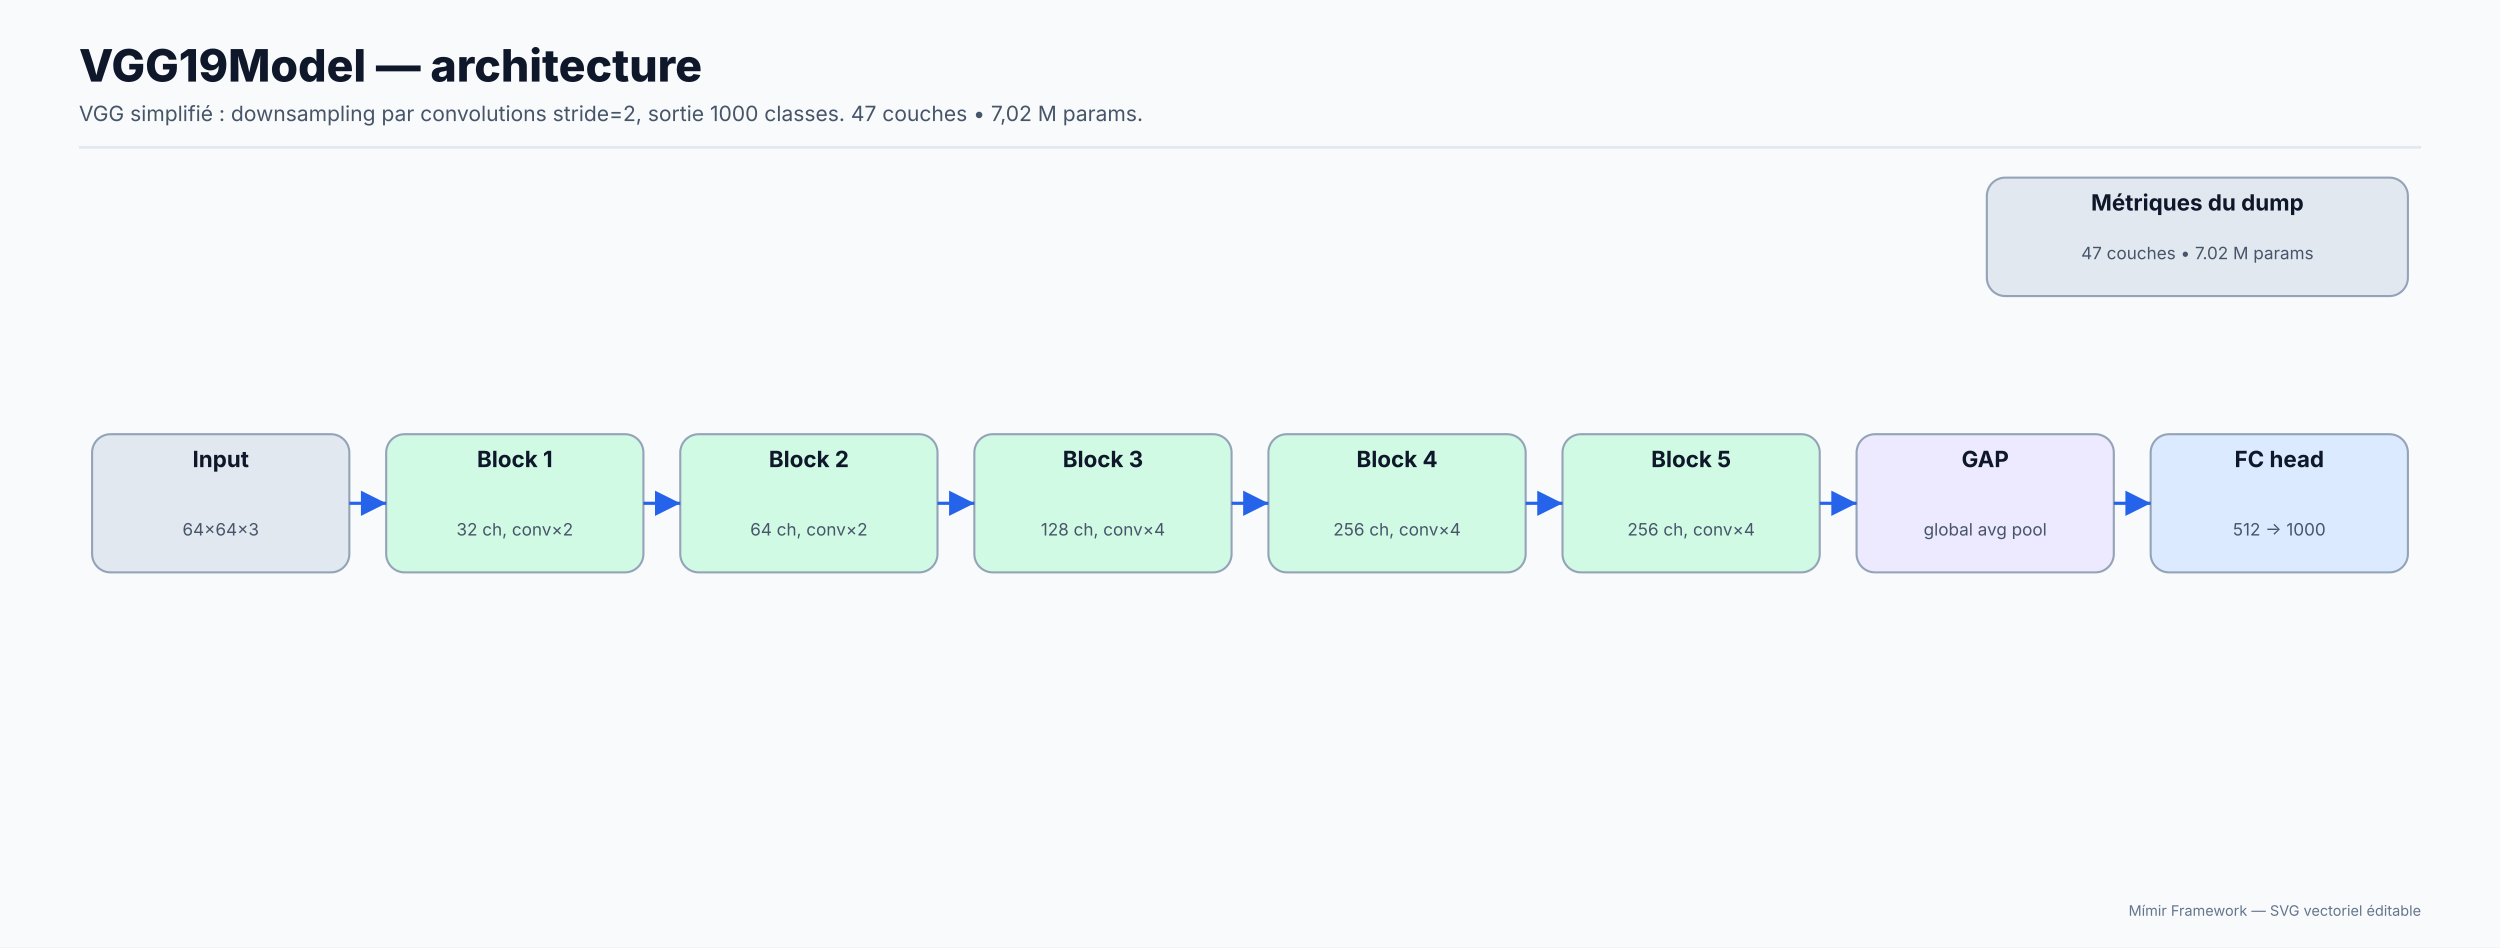
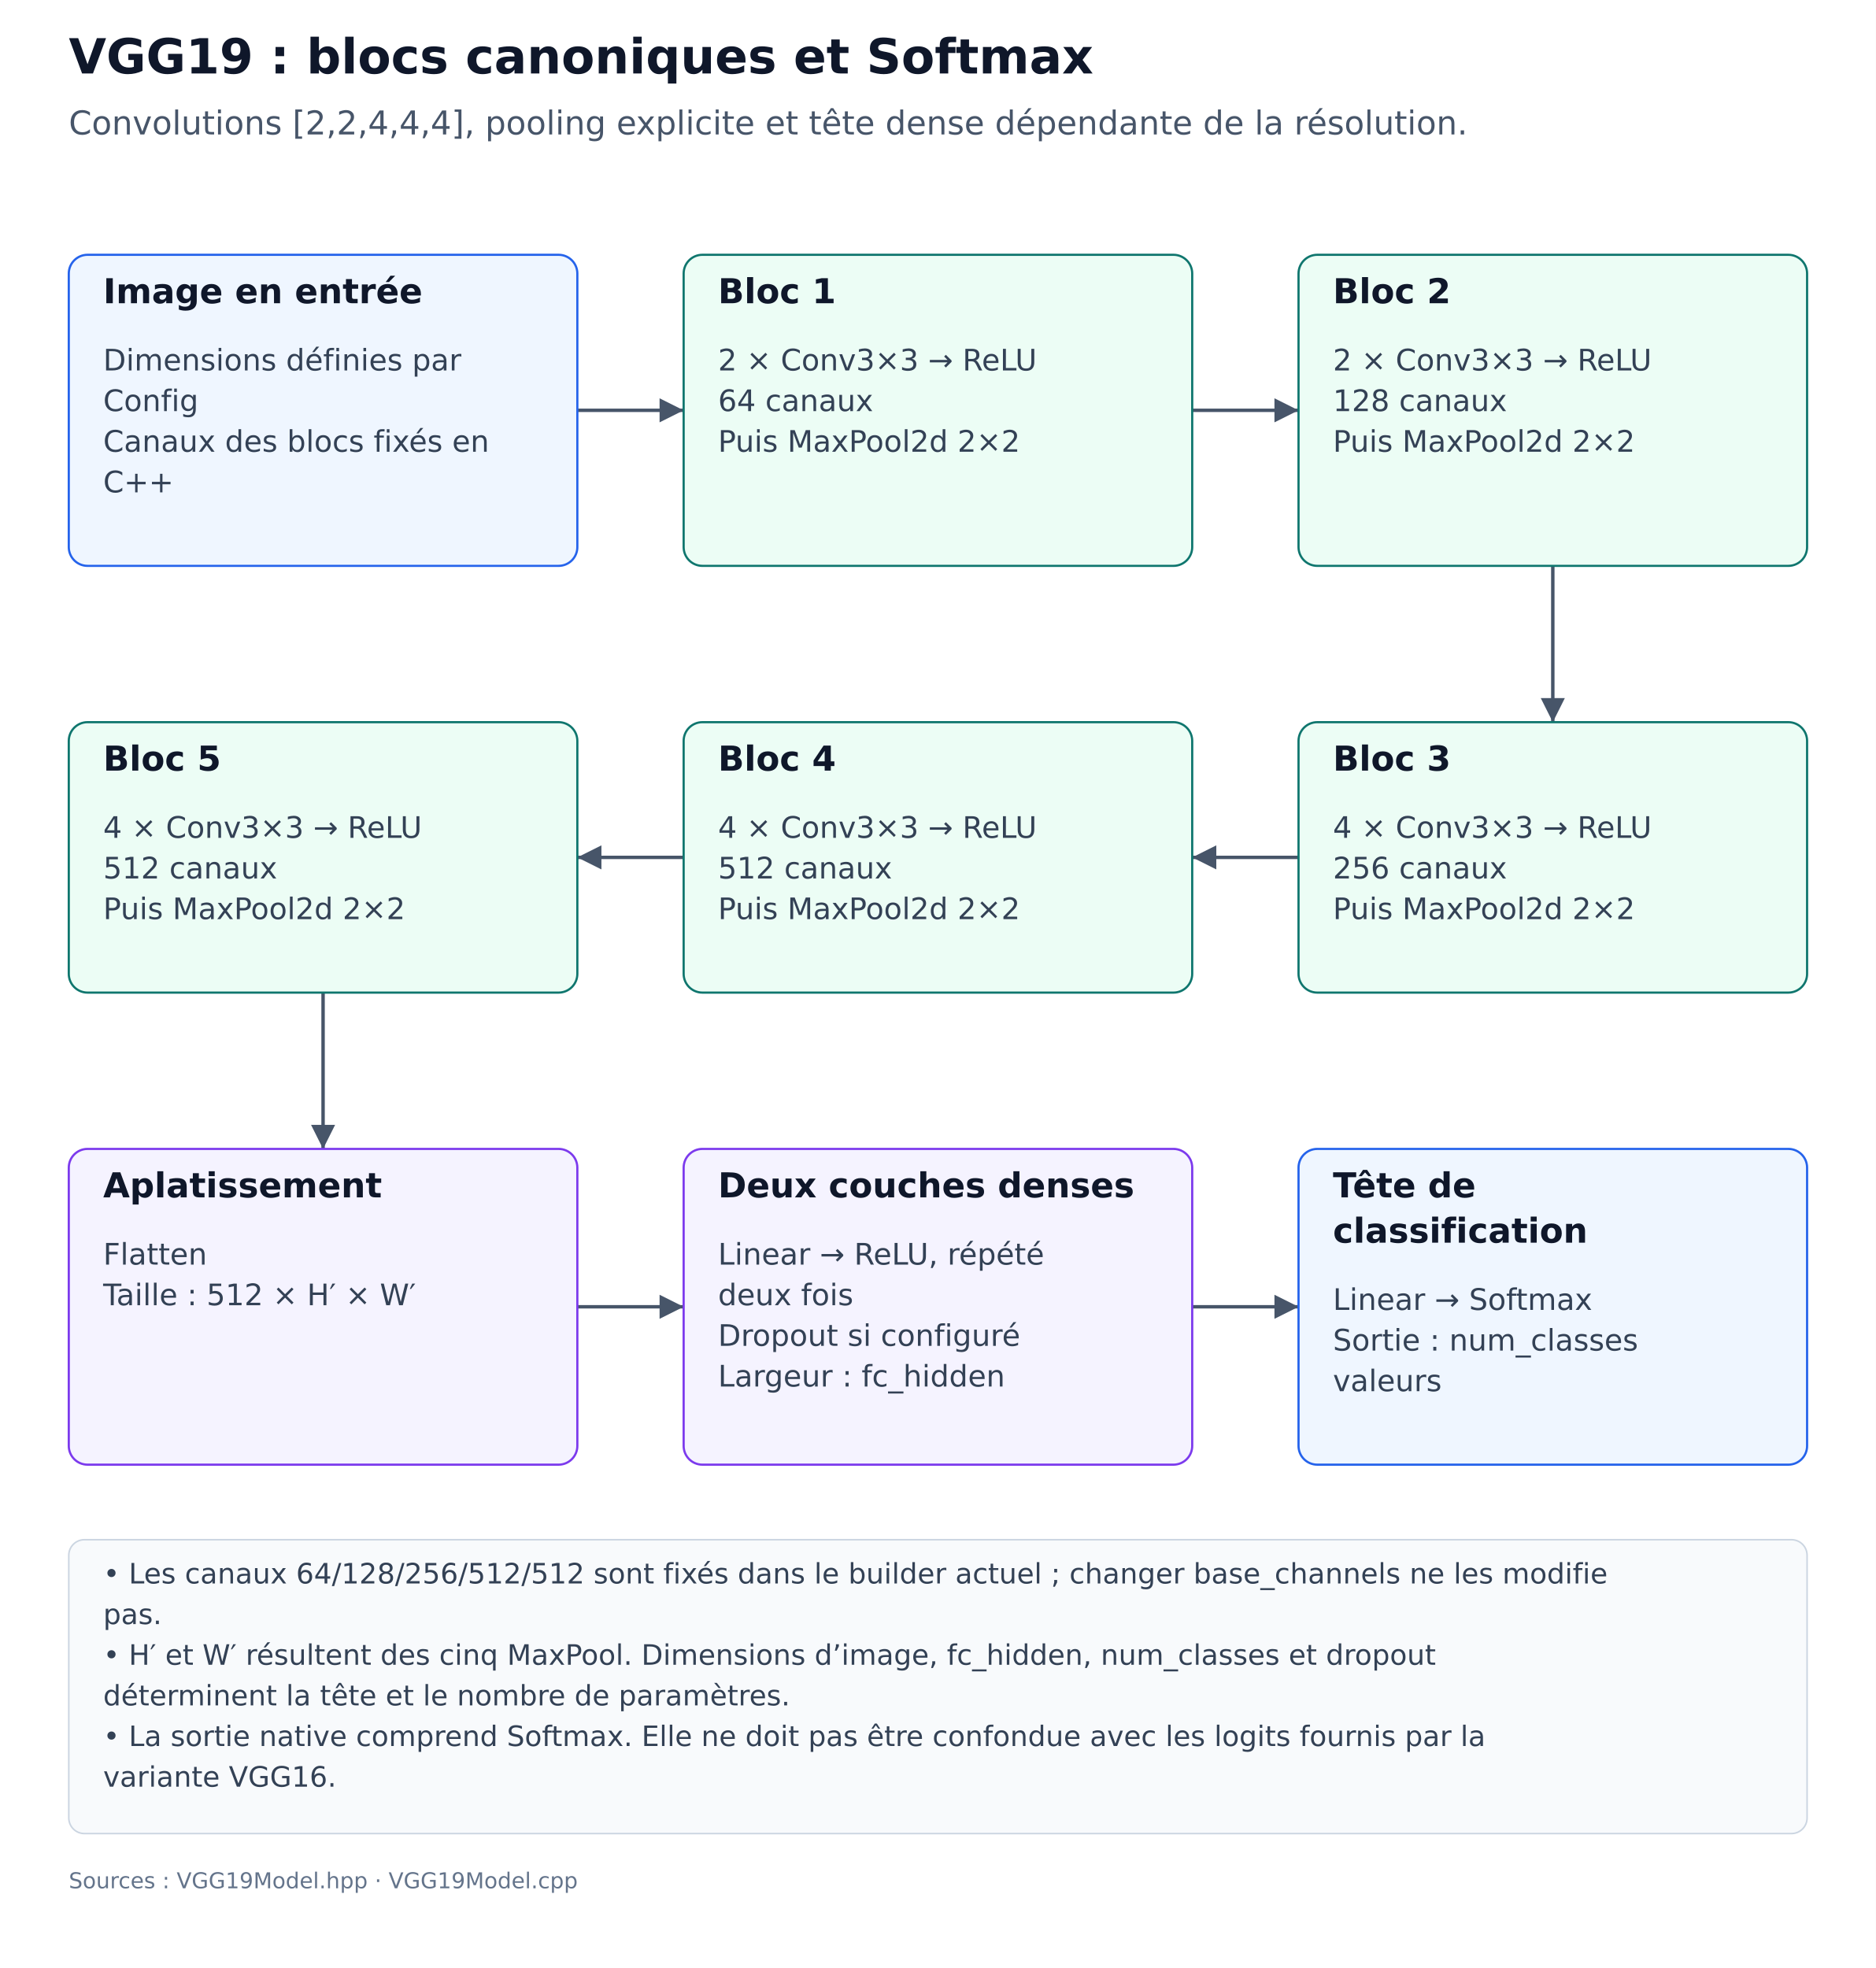
- <svg xmlns="http://www.w3.org/2000/svg" width="1900" height="720" viewBox="0 0 1900 720" role="img" aria-labelledby="title desc">
+ <svg xmlns="http://www.w3.org/2000/svg" width="1200" height="1259" viewBox="0 0 1200 1259" role="img" aria-labelledby="title desc">
  <defs>
-     <marker id="arrow" markerWidth="12" markerHeight="12" refX="10" refY="6" orient="auto" markerUnits="strokeWidth">
-       <path d="M2,2 L10,6 L2,10 z" fill="#475569" />
+     <marker id="arrow-blue" markerWidth="9" markerHeight="9" refX="8" refY="4.5" orient="auto">
+       <path d="M1,1 L8,4.5 L1,8 Z" fill="#2563eb" />
    </marker>
-     <marker id="arrowBlue" markerWidth="12" markerHeight="12" refX="10" refY="6" orient="auto" markerUnits="strokeWidth">
-       <path d="M2,2 L10,6 L2,10 z" fill="#2563eb" />
+     <marker id="arrow-teal" markerWidth="9" markerHeight="9" refX="8" refY="4.5" orient="auto">
+       <path d="M1,1 L8,4.5 L1,8 Z" fill="#0f766e" />
    </marker>
-     <style>text{font-family:Inter,Segoe UI,Arial,sans-serif}.title{font-size:34px;font-weight:800;fill:#0f172a}.subtitle{font-size:16px;fill:#475569}.label{font-size:17px;font-weight:700;fill:#0f172a}.small{font-size:13px;fill:#475569}.tiny{font-size:11px;fill:#64748b}.box{stroke:#94a3b8;stroke-width:1.4;rx:14}.edge{stroke:#475569;stroke-width:2.2;fill:none;marker-end:url(#arrow)}.edgeB{stroke:#2563eb;stroke-width:2.4;fill:none;marker-end:url(#arrowBlue)}.dash{stroke-dasharray:7 7}.note{font-size:12px;fill:#475569}</style>
+     <marker id="arrow-purple" markerWidth="9" markerHeight="9" refX="8" refY="4.5" orient="auto">
+       <path d="M1,1 L8,4.5 L1,8 Z" fill="#7c3aed" />
+     </marker>
+     <marker id="arrow-orange" markerWidth="9" markerHeight="9" refX="8" refY="4.5" orient="auto">
+       <path d="M1,1 L8,4.5 L1,8 Z" fill="#b45309" />
+     </marker>
+     <marker id="arrow-slate" markerWidth="9" markerHeight="9" refX="8" refY="4.5" orient="auto">
+       <path d="M1,1 L8,4.5 L1,8 Z" fill="#475569" />
+     </marker>
+     <marker id="arrow-red" markerWidth="9" markerHeight="9" refX="8" refY="4.5" orient="auto">
+       <path d="M1,1 L8,4.5 L1,8 Z" fill="#b91c1c" />
+     </marker>
  </defs>
-   <rect width="100%" height="100%" fill="#f8fafc" />
-   <text x="60" y="62" class="title" text-anchor="start">VGG19Model — architecture</text>
-   <text x="60" y="92" class="subtitle" text-anchor="start">VGG simplifié : downsampling par convolutions stride=2, sortie 1000 classes. 47 couches • 7,02 M params.</text>
-   <line x1="60" y1="112" x2="1840" y2="112" stroke="#e2e8f0" stroke-width="2" />
-   <rect x="1510" y="135" width="320" height="90" rx="14" fill="#e2e8f0" stroke="#94a3b8" stroke-width="1.6" />
-   <text x="1670.0" y="160" class="label" text-anchor="middle">Métriques du dump</text>
-   <text x="1670.0" y="197" class="small" text-anchor="middle">47 couches • 7.02 M params</text>
-   <rect x="70.0" y="330" width="195.5" height="105" rx="14" fill="#e2e8f0" stroke="#94a3b8" stroke-width="1.6" />
-   <text x="167.75" y="355" class="label" text-anchor="middle">Input</text>
-   <text x="167.75" y="407" class="small" text-anchor="middle">64×64×3</text>
-   <rect x="293.5" y="330" width="195.5" height="105" rx="14" fill="#d1fae5" stroke="#94a3b8" stroke-width="1.6" />
-   <text x="391.25" y="355" class="label" text-anchor="middle">Block 1</text>
-   <text x="391.25" y="407" class="small" text-anchor="middle">32 ch, conv×2</text>
-   <path d="M265.5,382.5 L293.5,382.5" class="edgeB" />
-   <rect x="517.0" y="330" width="195.5" height="105" rx="14" fill="#d1fae5" stroke="#94a3b8" stroke-width="1.6" />
-   <text x="614.75" y="355" class="label" text-anchor="middle">Block 2</text>
-   <text x="614.75" y="407" class="small" text-anchor="middle">64 ch, conv×2</text>
-   <path d="M489.0,382.5 L517.0,382.5" class="edgeB" />
-   <rect x="740.5" y="330" width="195.5" height="105" rx="14" fill="#d1fae5" stroke="#94a3b8" stroke-width="1.6" />
-   <text x="838.25" y="355" class="label" text-anchor="middle">Block 3</text>
-   <text x="838.25" y="407" class="small" text-anchor="middle">128 ch, conv×4</text>
-   <path d="M712.5,382.5 L740.5,382.5" class="edgeB" />
-   <rect x="964.0" y="330" width="195.5" height="105" rx="14" fill="#d1fae5" stroke="#94a3b8" stroke-width="1.6" />
-   <text x="1061.75" y="355" class="label" text-anchor="middle">Block 4</text>
-   <text x="1061.75" y="407" class="small" text-anchor="middle">256 ch, conv×4</text>
-   <path d="M936.0,382.5 L964.0,382.5" class="edgeB" />
-   <rect x="1187.5" y="330" width="195.5" height="105" rx="14" fill="#d1fae5" stroke="#94a3b8" stroke-width="1.6" />
-   <text x="1285.25" y="355" class="label" text-anchor="middle">Block 5</text>
-   <text x="1285.25" y="407" class="small" text-anchor="middle">256 ch, conv×4</text>
-   <path d="M1159.5,382.5 L1187.5,382.5" class="edgeB" />
-   <rect x="1411.0" y="330" width="195.5" height="105" rx="14" fill="#ede9fe" stroke="#94a3b8" stroke-width="1.6" />
-   <text x="1508.75" y="355" class="label" text-anchor="middle">GAP</text>
-   <text x="1508.75" y="407" class="small" text-anchor="middle">global avg pool</text>
-   <path d="M1383.0,382.5 L1411.0,382.5" class="edgeB" />
-   <rect x="1634.5" y="330" width="195.5" height="105" rx="14" fill="#dbeafe" stroke="#94a3b8" stroke-width="1.6" />
-   <text x="1732.25" y="355" class="label" text-anchor="middle">FC head</text>
-   <text x="1732.25" y="407" class="small" text-anchor="middle">512 → 1000</text>
-   <path d="M1606.5,382.5 L1634.5,382.5" class="edgeB" />
-   <text x="1840" y="696" class="tiny" text-anchor="end">Mímir Framework — SVG vectoriel éditable</text>
+   <g font-family="DejaVu Sans, Liberation Sans, Arial, sans-serif">
+     <rect width="1200" height="1259" fill="#ffffff" />
+     <text x="44" y="47" font-size="31" fill="#0f172a" font-weight="700">
+       <tspan x="44" dy="0">VGG19 : blocs canoniques et Softmax</tspan>
+     </text>
+     <text x="44" y="86" font-size="21" fill="#475569">
+       <tspan x="44" dy="0">Convolutions [2,2,4,4,4], pooling explicite et tête dense dépendante de la résolution.</tspan>
+     </text>
+     <path d="M 369.33,262.5 L 437.33,262.5" fill="none" stroke="#475569" stroke-width="2.2" stroke-linejoin="round" marker-end="url(#arrow-slate)" />
+     <path d="M 762.67,262.5 L 830.67,262.5" fill="none" stroke="#475569" stroke-width="2.2" stroke-linejoin="round" marker-end="url(#arrow-slate)" />
+     <path d="M 993.33,362 L 993.33,462" fill="none" stroke="#475569" stroke-width="2.2" stroke-linejoin="round" marker-end="url(#arrow-slate)" />
+     <path d="M 830.67,548.5 L 762.67,548.5" fill="none" stroke="#475569" stroke-width="2.2" stroke-linejoin="round" marker-end="url(#arrow-slate)" />
+     <path d="M 437.33,548.5 L 369.33,548.5" fill="none" stroke="#475569" stroke-width="2.2" stroke-linejoin="round" marker-end="url(#arrow-slate)" />
+     <path d="M 206.67,635 L 206.67,735" fill="none" stroke="#475569" stroke-width="2.2" stroke-linejoin="round" marker-end="url(#arrow-slate)" />
+     <path d="M 369.33,836 L 437.33,836" fill="none" stroke="#475569" stroke-width="2.2" stroke-linejoin="round" marker-end="url(#arrow-slate)" />
+     <path d="M 762.67,836 L 830.67,836" fill="none" stroke="#475569" stroke-width="2.2" stroke-linejoin="round" marker-end="url(#arrow-slate)" />
+     <g data-node="image">
+       <rect x="44" y="163" width="325.33" height="199" rx="12" fill="#eff6ff" stroke="#2563eb" stroke-width="1.4" />
+       <text x="66" y="194" font-size="22" fill="#0f172a" font-weight="700">
+         <tspan x="66" dy="0">Image en entrée</tspan>
+       </text>
+       <text x="66" y="237" font-size="19" fill="#334155">
+         <tspan x="66" dy="0">Dimensions définies par</tspan>
+         <tspan x="66" dy="26">Config</tspan>
+         <tspan x="66" dy="26">Canaux des blocs fixés en</tspan>
+         <tspan x="66" dy="26">C++</tspan>
+       </text>
+     </g>
+     <g data-node="b1">
+       <rect x="437.33" y="163" width="325.33" height="199" rx="12" fill="#ecfdf5" stroke="#0f766e" stroke-width="1.4" />
+       <text x="459.33" y="194" font-size="22" fill="#0f172a" font-weight="700">
+         <tspan x="459.33" dy="0">Bloc 1</tspan>
+       </text>
+       <text x="459.33" y="237" font-size="19" fill="#334155">
+         <tspan x="459.33" dy="0">2 × Conv3×3 → ReLU</tspan>
+         <tspan x="459.33" dy="26">64 canaux</tspan>
+         <tspan x="459.33" dy="26">Puis MaxPool2d 2×2</tspan>
+       </text>
+     </g>
+     <g data-node="b2">
+       <rect x="830.67" y="163" width="325.33" height="199" rx="12" fill="#ecfdf5" stroke="#0f766e" stroke-width="1.4" />
+       <text x="852.67" y="194" font-size="22" fill="#0f172a" font-weight="700">
+         <tspan x="852.67" dy="0">Bloc 2</tspan>
+       </text>
+       <text x="852.67" y="237" font-size="19" fill="#334155">
+         <tspan x="852.67" dy="0">2 × Conv3×3 → ReLU</tspan>
+         <tspan x="852.67" dy="26">128 canaux</tspan>
+         <tspan x="852.67" dy="26">Puis MaxPool2d 2×2</tspan>
+       </text>
+     </g>
+     <g data-node="b3">
+       <rect x="830.67" y="462" width="325.33" height="173" rx="12" fill="#ecfdf5" stroke="#0f766e" stroke-width="1.4" />
+       <text x="852.67" y="493" font-size="22" fill="#0f172a" font-weight="700">
+         <tspan x="852.67" dy="0">Bloc 3</tspan>
+       </text>
+       <text x="852.67" y="536" font-size="19" fill="#334155">
+         <tspan x="852.67" dy="0">4 × Conv3×3 → ReLU</tspan>
+         <tspan x="852.67" dy="26">256 canaux</tspan>
+         <tspan x="852.67" dy="26">Puis MaxPool2d 2×2</tspan>
+       </text>
+     </g>
+     <g data-node="b4">
+       <rect x="437.33" y="462" width="325.33" height="173" rx="12" fill="#ecfdf5" stroke="#0f766e" stroke-width="1.4" />
+       <text x="459.33" y="493" font-size="22" fill="#0f172a" font-weight="700">
+         <tspan x="459.33" dy="0">Bloc 4</tspan>
+       </text>
+       <text x="459.33" y="536" font-size="19" fill="#334155">
+         <tspan x="459.33" dy="0">4 × Conv3×3 → ReLU</tspan>
+         <tspan x="459.33" dy="26">512 canaux</tspan>
+         <tspan x="459.33" dy="26">Puis MaxPool2d 2×2</tspan>
+       </text>
+     </g>
+     <g data-node="b5">
+       <rect x="44" y="462" width="325.33" height="173" rx="12" fill="#ecfdf5" stroke="#0f766e" stroke-width="1.4" />
+       <text x="66" y="493" font-size="22" fill="#0f172a" font-weight="700">
+         <tspan x="66" dy="0">Bloc 5</tspan>
+       </text>
+       <text x="66" y="536" font-size="19" fill="#334155">
+         <tspan x="66" dy="0">4 × Conv3×3 → ReLU</tspan>
+         <tspan x="66" dy="26">512 canaux</tspan>
+         <tspan x="66" dy="26">Puis MaxPool2d 2×2</tspan>
+       </text>
+     </g>
+     <g data-node="flatten">
+       <rect x="44" y="735" width="325.33" height="202" rx="12" fill="#f5f3ff" stroke="#7c3aed" stroke-width="1.4" />
+       <text x="66" y="766" font-size="22" fill="#0f172a" font-weight="700">
+         <tspan x="66" dy="0">Aplatissement</tspan>
+       </text>
+       <text x="66" y="809" font-size="19" fill="#334155">
+         <tspan x="66" dy="0">Flatten</tspan>
+         <tspan x="66" dy="26">Taille : 512 × H′ × W′</tspan>
+       </text>
+     </g>
+     <g data-node="fc">
+       <rect x="437.33" y="735" width="325.33" height="202" rx="12" fill="#f5f3ff" stroke="#7c3aed" stroke-width="1.4" />
+       <text x="459.33" y="766" font-size="22" fill="#0f172a" font-weight="700">
+         <tspan x="459.33" dy="0">Deux couches denses</tspan>
+       </text>
+       <text x="459.33" y="809" font-size="19" fill="#334155">
+         <tspan x="459.33" dy="0">Linear → ReLU, répété</tspan>
+         <tspan x="459.33" dy="26">deux fois</tspan>
+         <tspan x="459.33" dy="26">Dropout si configuré</tspan>
+         <tspan x="459.33" dy="26">Largeur : fc_hidden</tspan>
+       </text>
+     </g>
+     <g data-node="head">
+       <rect x="830.67" y="735" width="325.33" height="202" rx="12" fill="#eff6ff" stroke="#2563eb" stroke-width="1.4" />
+       <text x="852.67" y="766" font-size="22" fill="#0f172a" font-weight="700">
+         <tspan x="852.67" dy="0">Tête de</tspan>
+         <tspan x="852.67" dy="29">classification</tspan>
+       </text>
+       <text x="852.67" y="838" font-size="19" fill="#334155">
+         <tspan x="852.67" dy="0">Linear → Softmax</tspan>
+         <tspan x="852.67" dy="26">Sortie : num_classes</tspan>
+         <tspan x="852.67" dy="26">valeurs</tspan>
+       </text>
+     </g>
+     <rect x="44" y="985" width="1112" height="188" rx="10" fill="#f8fafc" stroke="#cbd5e1" />
+     <text x="66" y="1013" font-size="18" fill="#334155">
+       <tspan x="66" dy="0">• Les canaux 64/128/256/512/512 sont fixés dans le builder actuel ; changer base_channels ne les modifie</tspan>
+       <tspan x="66" dy="26">pas.</tspan>
+       <tspan x="66" dy="26">• H′ et W′ résultent des cinq MaxPool. Dimensions d’image, fc_hidden, num_classes et dropout</tspan>
+       <tspan x="66" dy="26">déterminent la tête et le nombre de paramètres.</tspan>
+       <tspan x="66" dy="26">• La sortie native comprend Softmax. Elle ne doit pas être confondue avec les logits fournis par la</tspan>
+       <tspan x="66" dy="26">variante VGG16.</tspan>
+     </text>
+     <text x="44" y="1208" font-size="14" fill="#64748b">
+       <tspan x="44" dy="0">Sources : VGG19Model.hpp · VGG19Model.cpp</tspan>
+     </text>
+   </g>
</svg>
